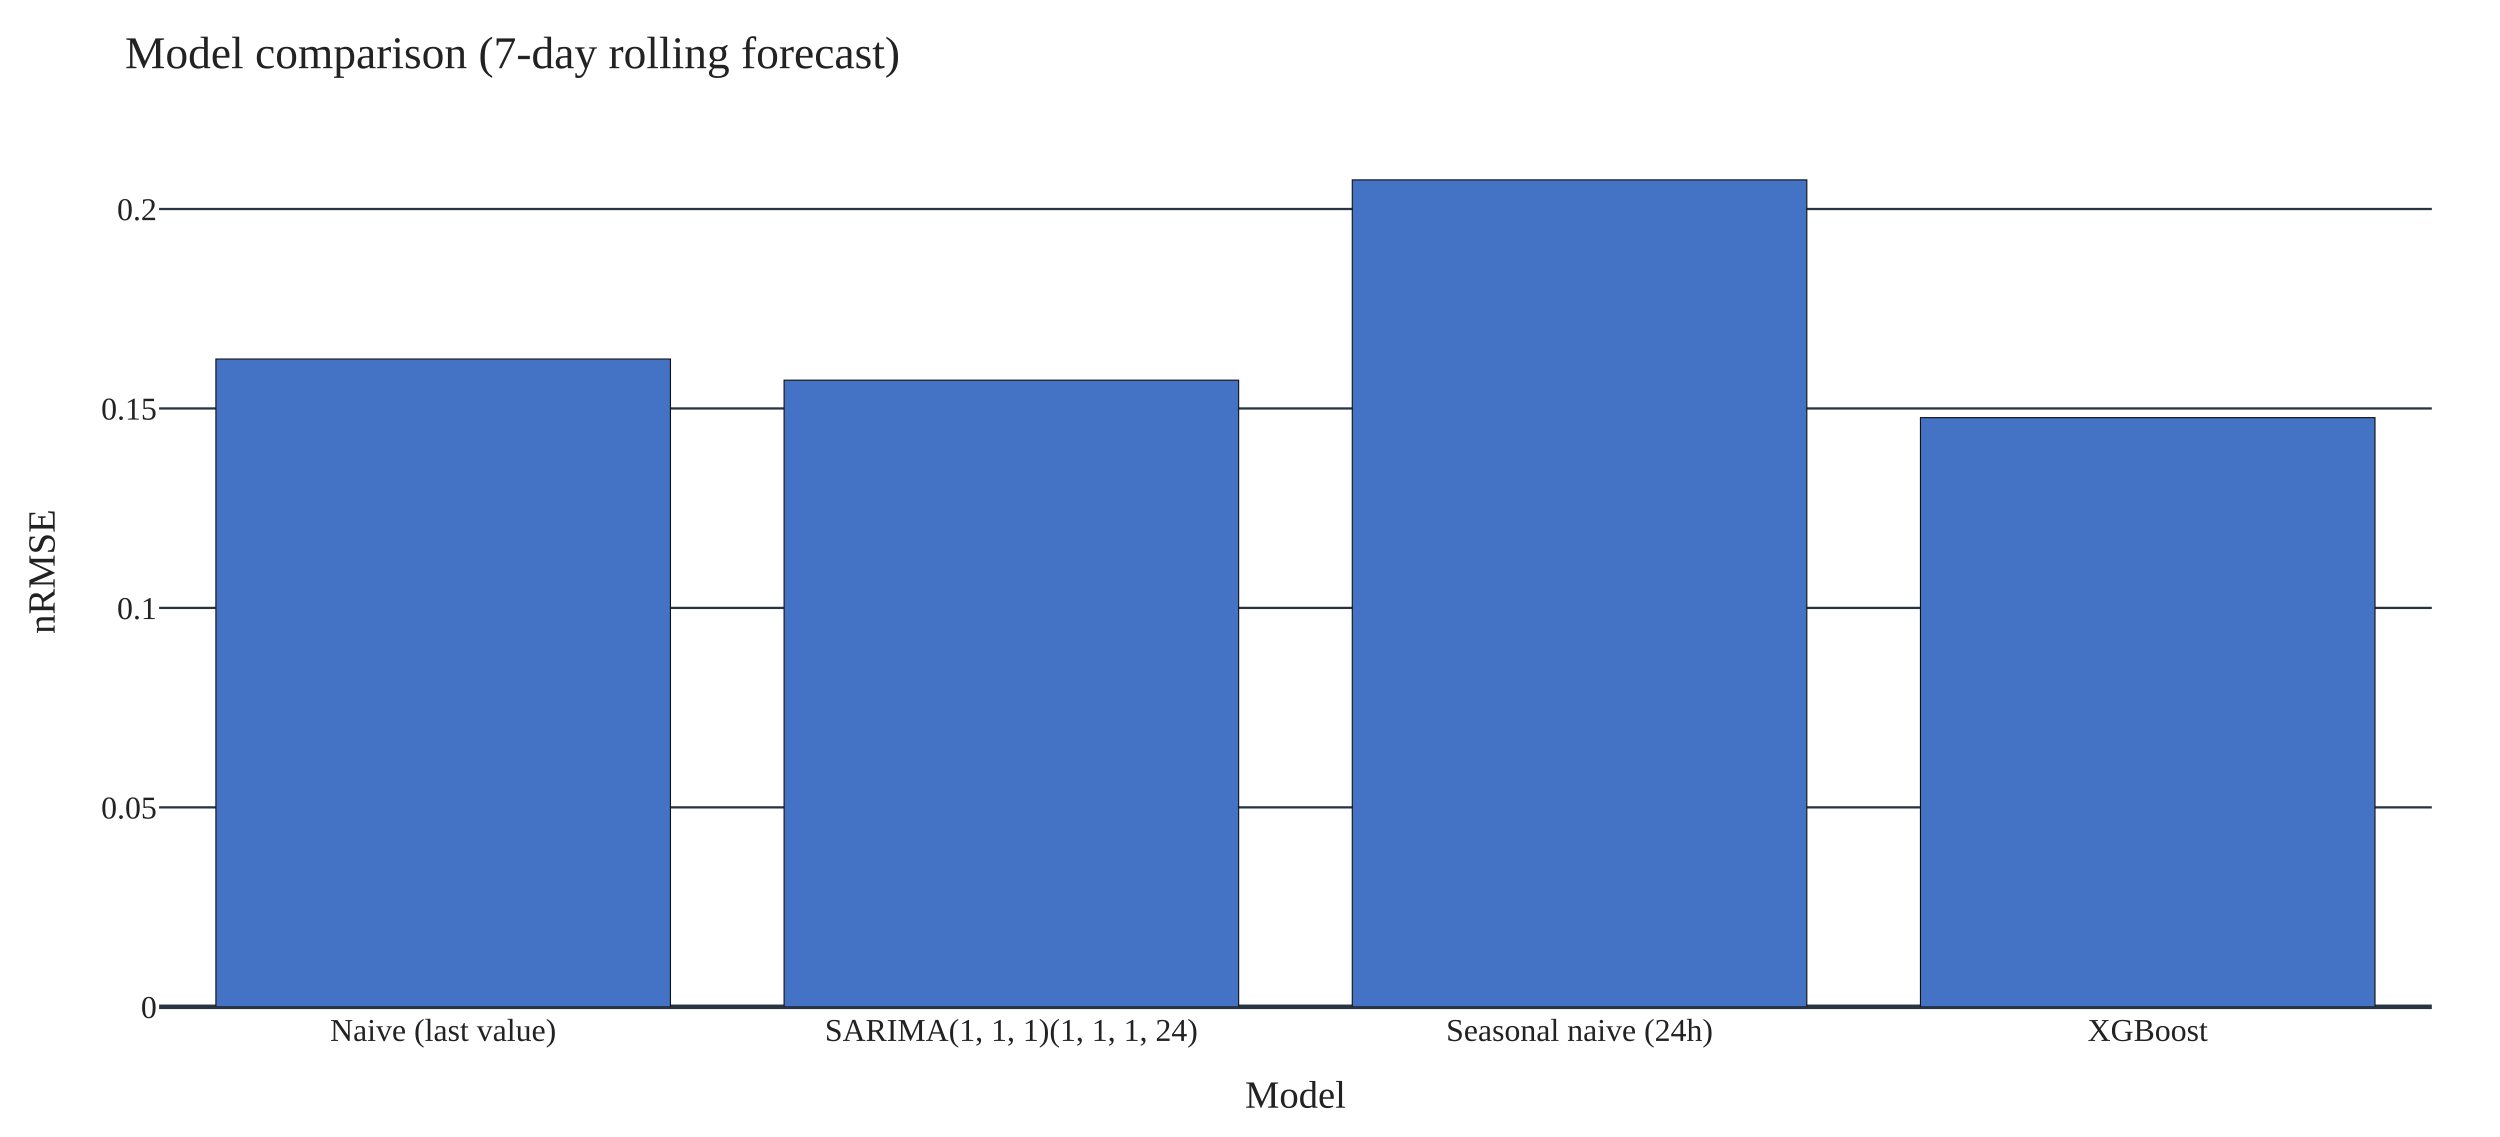
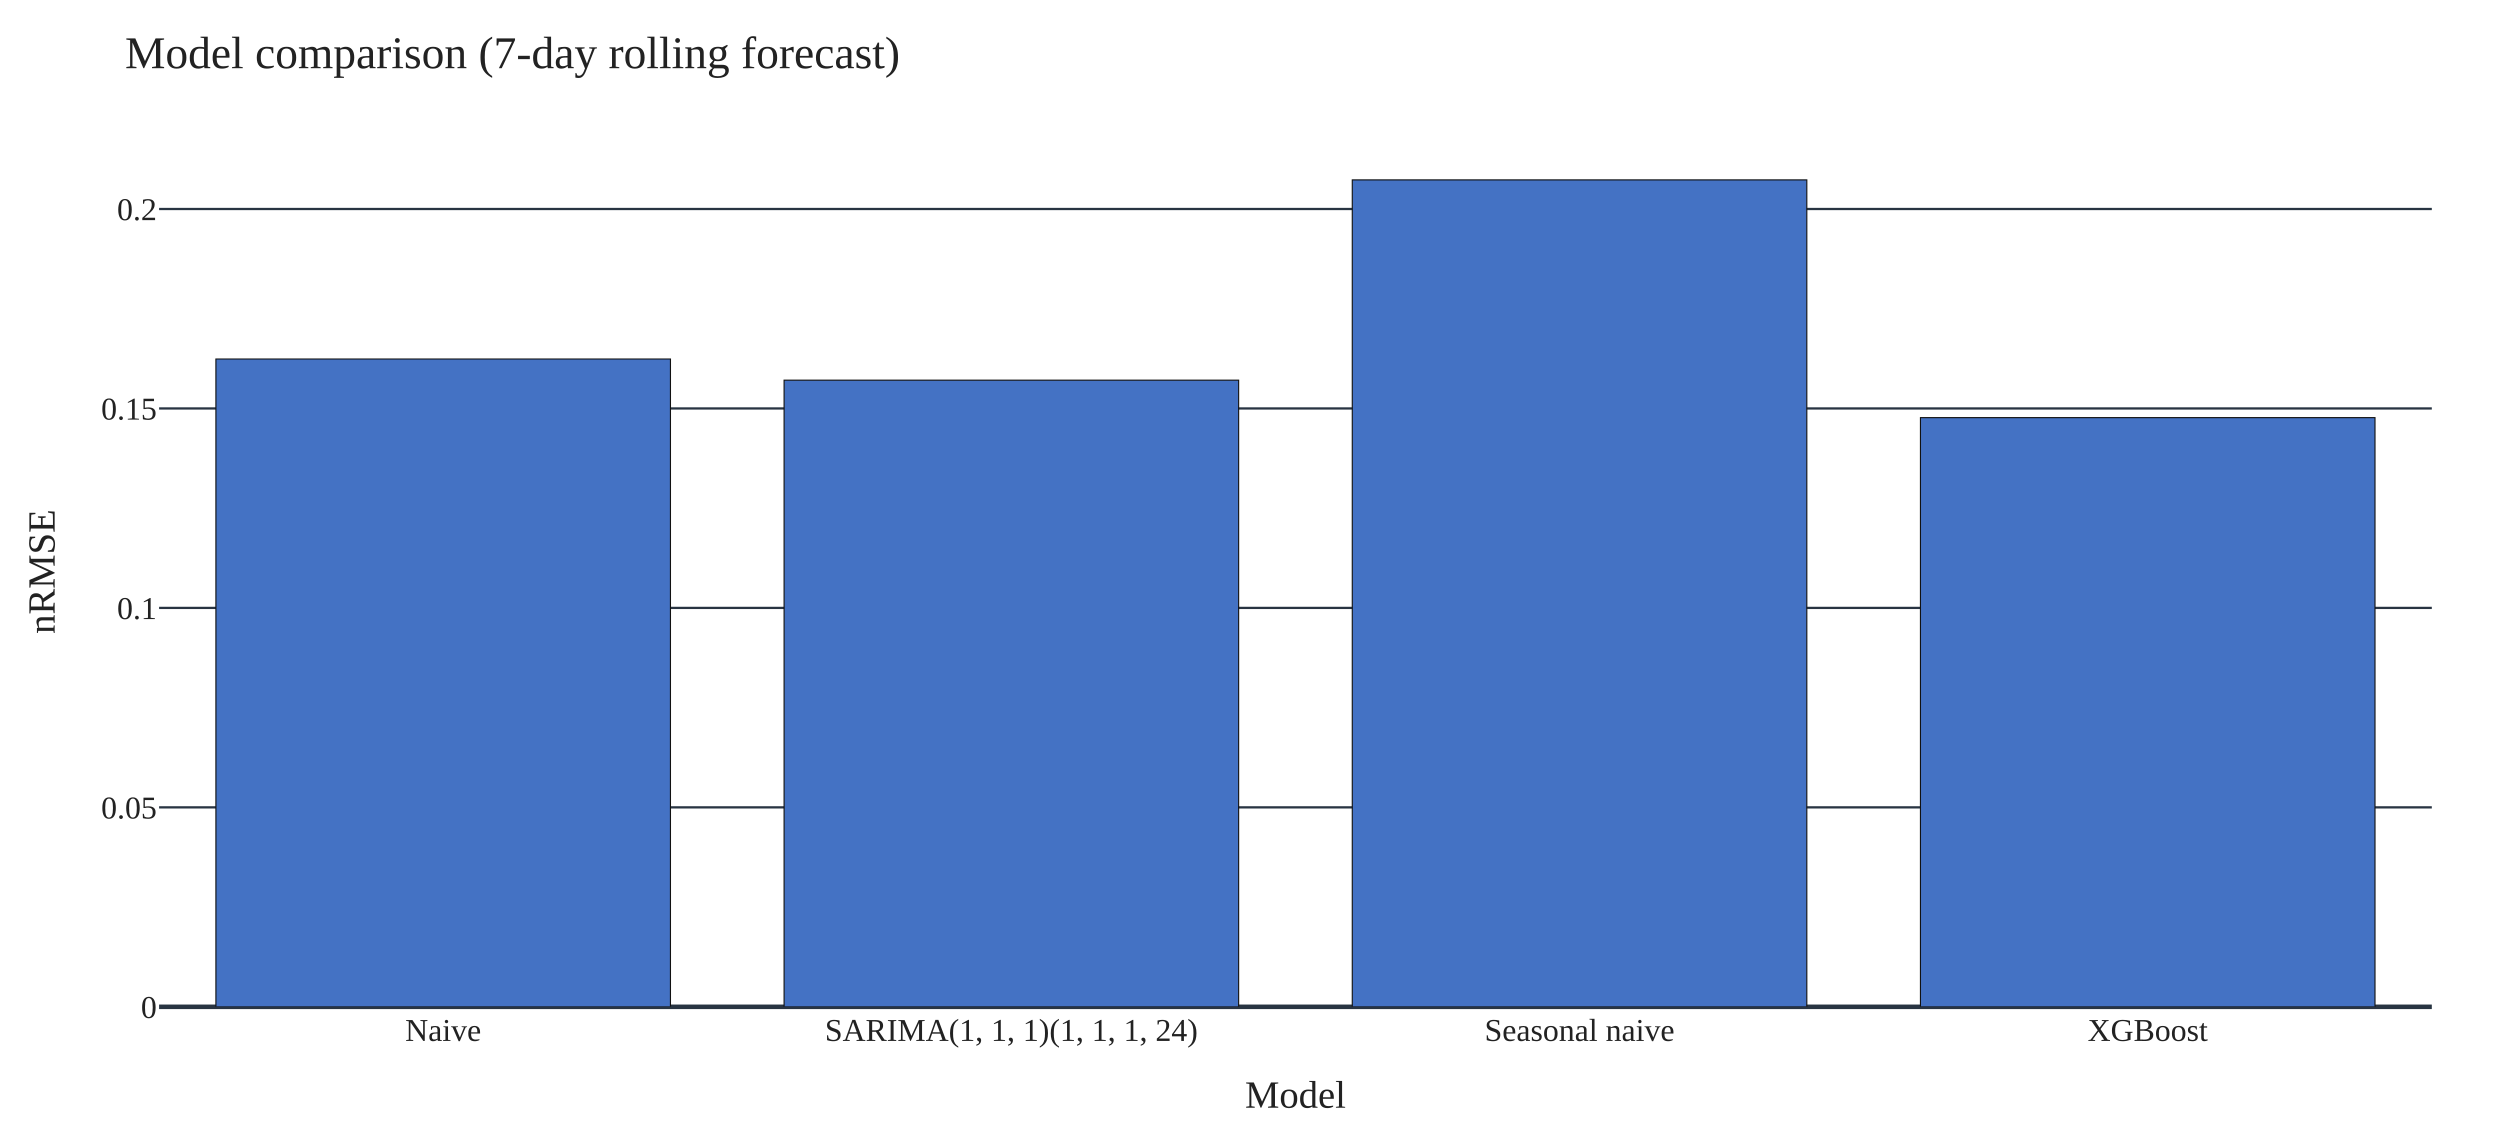
<svg xmlns="http://www.w3.org/2000/svg" class="main-svg" width="1100" height="500" style="" viewBox="0 0 1100 500">
  <rect x="0" y="0" width="1100" height="500" style="fill: rgb(255, 255, 255); fill-opacity: 1;" />
-   <defs id="defs-c43a17">
+   <defs id="defs-964cb8">
    <g class="clips">
-       <clipPath id="clipc43a17xyplot" class="plotclip">
+       <clipPath id="clip964cb8xyplot" class="plotclip">
        <rect width="1000" height="383" />
      </clipPath>
-       <clipPath class="axesclip" id="clipc43a17x">
+       <clipPath class="axesclip" id="clip964cb8x">
        <rect x="70" y="0" width="1000" height="500" />
      </clipPath>
-       <clipPath class="axesclip" id="clipc43a17y">
+       <clipPath class="axesclip" id="clip964cb8y">
        <rect x="0" y="60" width="1100" height="383" />
      </clipPath>
-       <clipPath class="axesclip" id="clipc43a17xy">
+       <clipPath class="axesclip" id="clip964cb8xy">
        <rect x="70" y="60" width="1000" height="383" />
      </clipPath>
    </g>
    <g class="gradients" />
    <g class="patterns" />
  </defs>
  <g class="bglayer" />
  <g class="layer-below">
    <g class="imagelayer" />
    <g class="shapelayer" />
  </g>
  <g class="cartesianlayer">
    <g class="subplot xy">
      <g class="layer-subplot">
        <g class="shapelayer" />
        <g class="imagelayer" />
      </g>
      <g class="minor-gridlayer">
        <g class="x" />
        <g class="y" />
      </g>
      <g class="gridlayer">
        <g class="x" />
        <g class="y">
          <path class="ygrid crisp" transform="translate(0,355.24)" d="M70,0h1000" style="stroke: rgb(40, 52, 66); stroke-opacity: 1; stroke-width: 1px;" />
          <path class="ygrid crisp" transform="translate(0,267.48)" d="M70,0h1000" style="stroke: rgb(40, 52, 66); stroke-opacity: 1; stroke-width: 1px;" />
          <path class="ygrid crisp" transform="translate(0,179.72)" d="M70,0h1000" style="stroke: rgb(40, 52, 66); stroke-opacity: 1; stroke-width: 1px;" />
          <path class="ygrid crisp" transform="translate(0,91.96)" d="M70,0h1000" style="stroke: rgb(40, 52, 66); stroke-opacity: 1; stroke-width: 1px;" />
        </g>
      </g>
      <g class="zerolinelayer">
        <path class="yzl zl crisp" transform="translate(0,443)" d="M70,0h1000" style="stroke: rgb(40, 52, 66); stroke-opacity: 1; stroke-width: 2px;" />
      </g>
      <g class="layer-between">
        <g class="shapelayer" />
        <g class="imagelayer" />
      </g>
      <path class="xlines-below" />
      <path class="ylines-below" />
      <g class="overlines-below" />
      <g class="xaxislayer-below" />
      <g class="yaxislayer-below" />
      <g class="overaxes-below" />
      <g class="overplot">
-         <g class="xy" transform="translate(70,60)" clip-path="url(#clipc43a17xyplot)">
+         <g class="xy" transform="translate(70,60)" clip-path="url(#clip964cb8xyplot)">
          <g class="barlayer mlayer">
            <g class="trace bars" style="opacity: 1;">
              <g class="points">
                <g class="point">
                  <path d="M25,383V97.96H225V383Z" style="vector-effect: none; opacity: 1; stroke-width: 0.5px; fill: rgb(68, 114, 196); fill-opacity: 1; stroke: rgb(17, 17, 17); stroke-opacity: 1;" />
                </g>
                <g class="point">
                  <path d="M275,383V107.26H475V383Z" style="vector-effect: none; opacity: 1; stroke-width: 0.5px; fill: rgb(68, 114, 196); fill-opacity: 1; stroke: rgb(17, 17, 17); stroke-opacity: 1;" />
                </g>
                <g class="point">
                  <path d="M525,383V19.15H725V383Z" style="vector-effect: none; opacity: 1; stroke-width: 0.5px; fill: rgb(68, 114, 196); fill-opacity: 1; stroke: rgb(17, 17, 17); stroke-opacity: 1;" />
                </g>
                <g class="point">
                  <path d="M775,383V123.76H975V383Z" style="vector-effect: none; opacity: 1; stroke-width: 0.5px; fill: rgb(68, 114, 196); fill-opacity: 1; stroke: rgb(17, 17, 17); stroke-opacity: 1;" />
                </g>
              </g>
            </g>
          </g>
        </g>
      </g>
      <g class="zerolinelayer-above" />
      <path class="xlines-above crisp" d="M0,0" style="fill: none;" />
      <path class="ylines-above crisp" d="M0,0" style="fill: none;" />
      <g class="overlines-above" />
      <g class="xaxislayer-above">
        <g class="xtick">
-           <text text-anchor="middle" x="0" y="458" transform="translate(195,0)" style="font-family: 'CMU Serif', 'Times New Roman', serif; font-size: 14px; fill: rgb(34, 34, 34); fill-opacity: 1; white-space: pre;">Naive (last value)</text>
+           <text text-anchor="middle" x="0" y="458" transform="translate(195,0)" style="font-family: 'CMU Serif', 'Times New Roman', serif; font-size: 14px; fill: rgb(34, 34, 34); fill-opacity: 1; white-space: pre;">Naive</text>
        </g>
        <g class="xtick">
          <text text-anchor="middle" x="0" y="458" transform="translate(445,0)" style="font-family: 'CMU Serif', 'Times New Roman', serif; font-size: 14px; fill: rgb(34, 34, 34); fill-opacity: 1; white-space: pre;">SARIMA(1, 1, 1)(1, 1, 1, 24)</text>
        </g>
        <g class="xtick">
-           <text text-anchor="middle" x="0" y="458" transform="translate(695,0)" style="font-family: 'CMU Serif', 'Times New Roman', serif; font-size: 14px; fill: rgb(34, 34, 34); fill-opacity: 1; white-space: pre;">Seasonal naive (24h)</text>
+           <text text-anchor="middle" x="0" y="458" transform="translate(695,0)" style="font-family: 'CMU Serif', 'Times New Roman', serif; font-size: 14px; fill: rgb(34, 34, 34); fill-opacity: 1; white-space: pre;">Seasonal naive</text>
        </g>
        <g class="xtick">
          <text text-anchor="middle" x="0" y="458" transform="translate(945,0)" style="font-family: 'CMU Serif', 'Times New Roman', serif; font-size: 14px; fill: rgb(34, 34, 34); fill-opacity: 1; white-space: pre;">XGBoost</text>
        </g>
      </g>
      <g class="yaxislayer-above">
        <g class="ytick">
          <text text-anchor="end" x="69" y="4.9" transform="translate(0,443)" style="font-family: 'CMU Serif', 'Times New Roman', serif; font-size: 14px; fill: rgb(34, 34, 34); fill-opacity: 1; white-space: pre;">0</text>
        </g>
        <g class="ytick">
          <text text-anchor="end" x="69" y="4.9" style="font-family: 'CMU Serif', 'Times New Roman', serif; font-size: 14px; fill: rgb(34, 34, 34); fill-opacity: 1; white-space: pre;" transform="translate(0,355.24)">0.05</text>
        </g>
        <g class="ytick">
          <text text-anchor="end" x="69" y="4.9" style="font-family: 'CMU Serif', 'Times New Roman', serif; font-size: 14px; fill: rgb(34, 34, 34); fill-opacity: 1; white-space: pre;" transform="translate(0,267.48)">0.1</text>
        </g>
        <g class="ytick">
          <text text-anchor="end" x="69" y="4.9" style="font-family: 'CMU Serif', 'Times New Roman', serif; font-size: 14px; fill: rgb(34, 34, 34); fill-opacity: 1; white-space: pre;" transform="translate(0,179.72)">0.15</text>
        </g>
        <g class="ytick">
          <text text-anchor="end" x="69" y="4.9" style="font-family: 'CMU Serif', 'Times New Roman', serif; font-size: 14px; fill: rgb(34, 34, 34); fill-opacity: 1; white-space: pre;" transform="translate(0,91.96)">0.2</text>
        </g>
      </g>
      <g class="overaxes-above" />
    </g>
  </g>
  <g class="polarlayer" />
  <g class="smithlayer" />
  <g class="ternarylayer" />
  <g class="geolayer" />
  <g class="funnelarealayer" />
  <g class="pielayer" />
  <g class="iciclelayer" />
  <g class="treemaplayer" />
  <g class="sunburstlayer" />
  <g class="glimages" />
-   <defs id="topdefs-c43a17">
+   <defs id="topdefs-964cb8">
    <g class="clips" />
  </defs>
  <g class="layer-above">
    <g class="imagelayer" />
    <g class="shapelayer" />
  </g>
  <g class="infolayer">
    <g class="g-gtitle">
      <text class="gtitle" x="55" y="30" text-anchor="start" dy="0em" style="opacity: 1; font-family: 'CMU Serif', 'Times New Roman', serif; font-size: 20px; fill: rgb(34, 34, 34); fill-opacity: 1; white-space: pre;">Model comparison (7-day rolling forecast)</text>
    </g>
    <g class="g-xtitle">
      <text class="xtitle" x="570" y="487.4" text-anchor="middle" style="opacity: 1; font-family: 'CMU Serif', 'Times New Roman', serif; font-size: 17px; fill: rgb(34, 34, 34); fill-opacity: 1; white-space: pre;">Model</text>
    </g>
    <g class="g-ytitle">
      <text class="ytitle" transform="rotate(-90,24.05,251.5)" x="24.05" y="251.5" text-anchor="middle" style="opacity: 1; font-family: 'CMU Serif', 'Times New Roman', serif; font-size: 17px; fill: rgb(34, 34, 34); fill-opacity: 1; white-space: pre;">nRMSE</text>
    </g>
  </g>
</svg>
